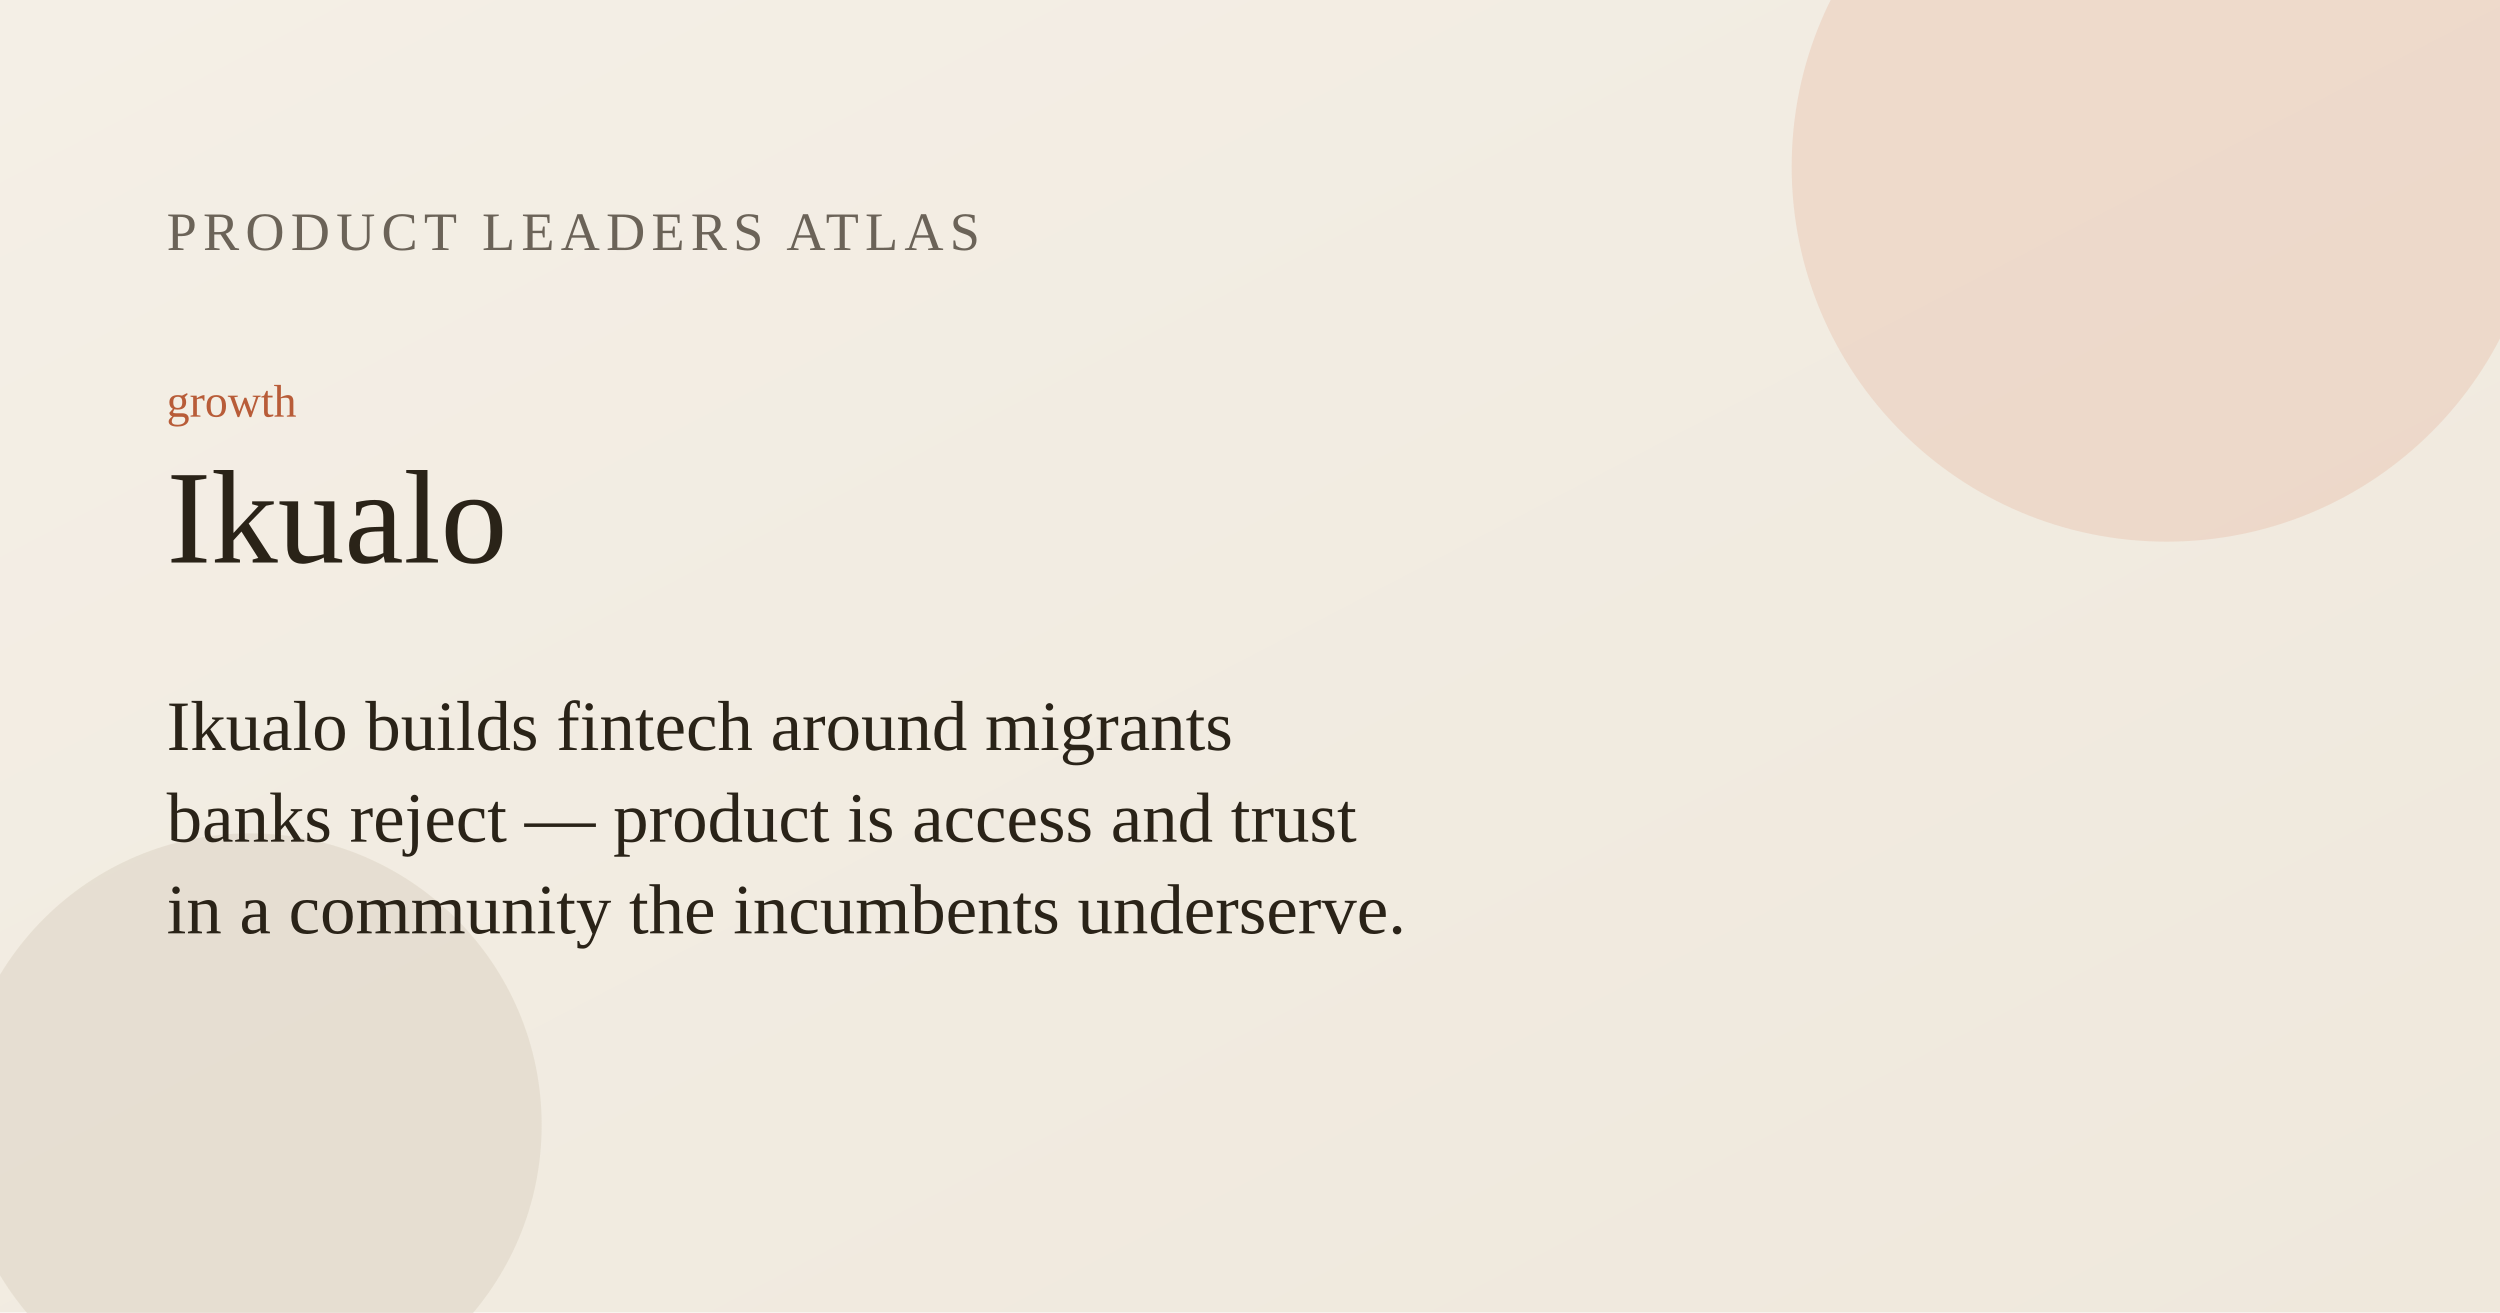
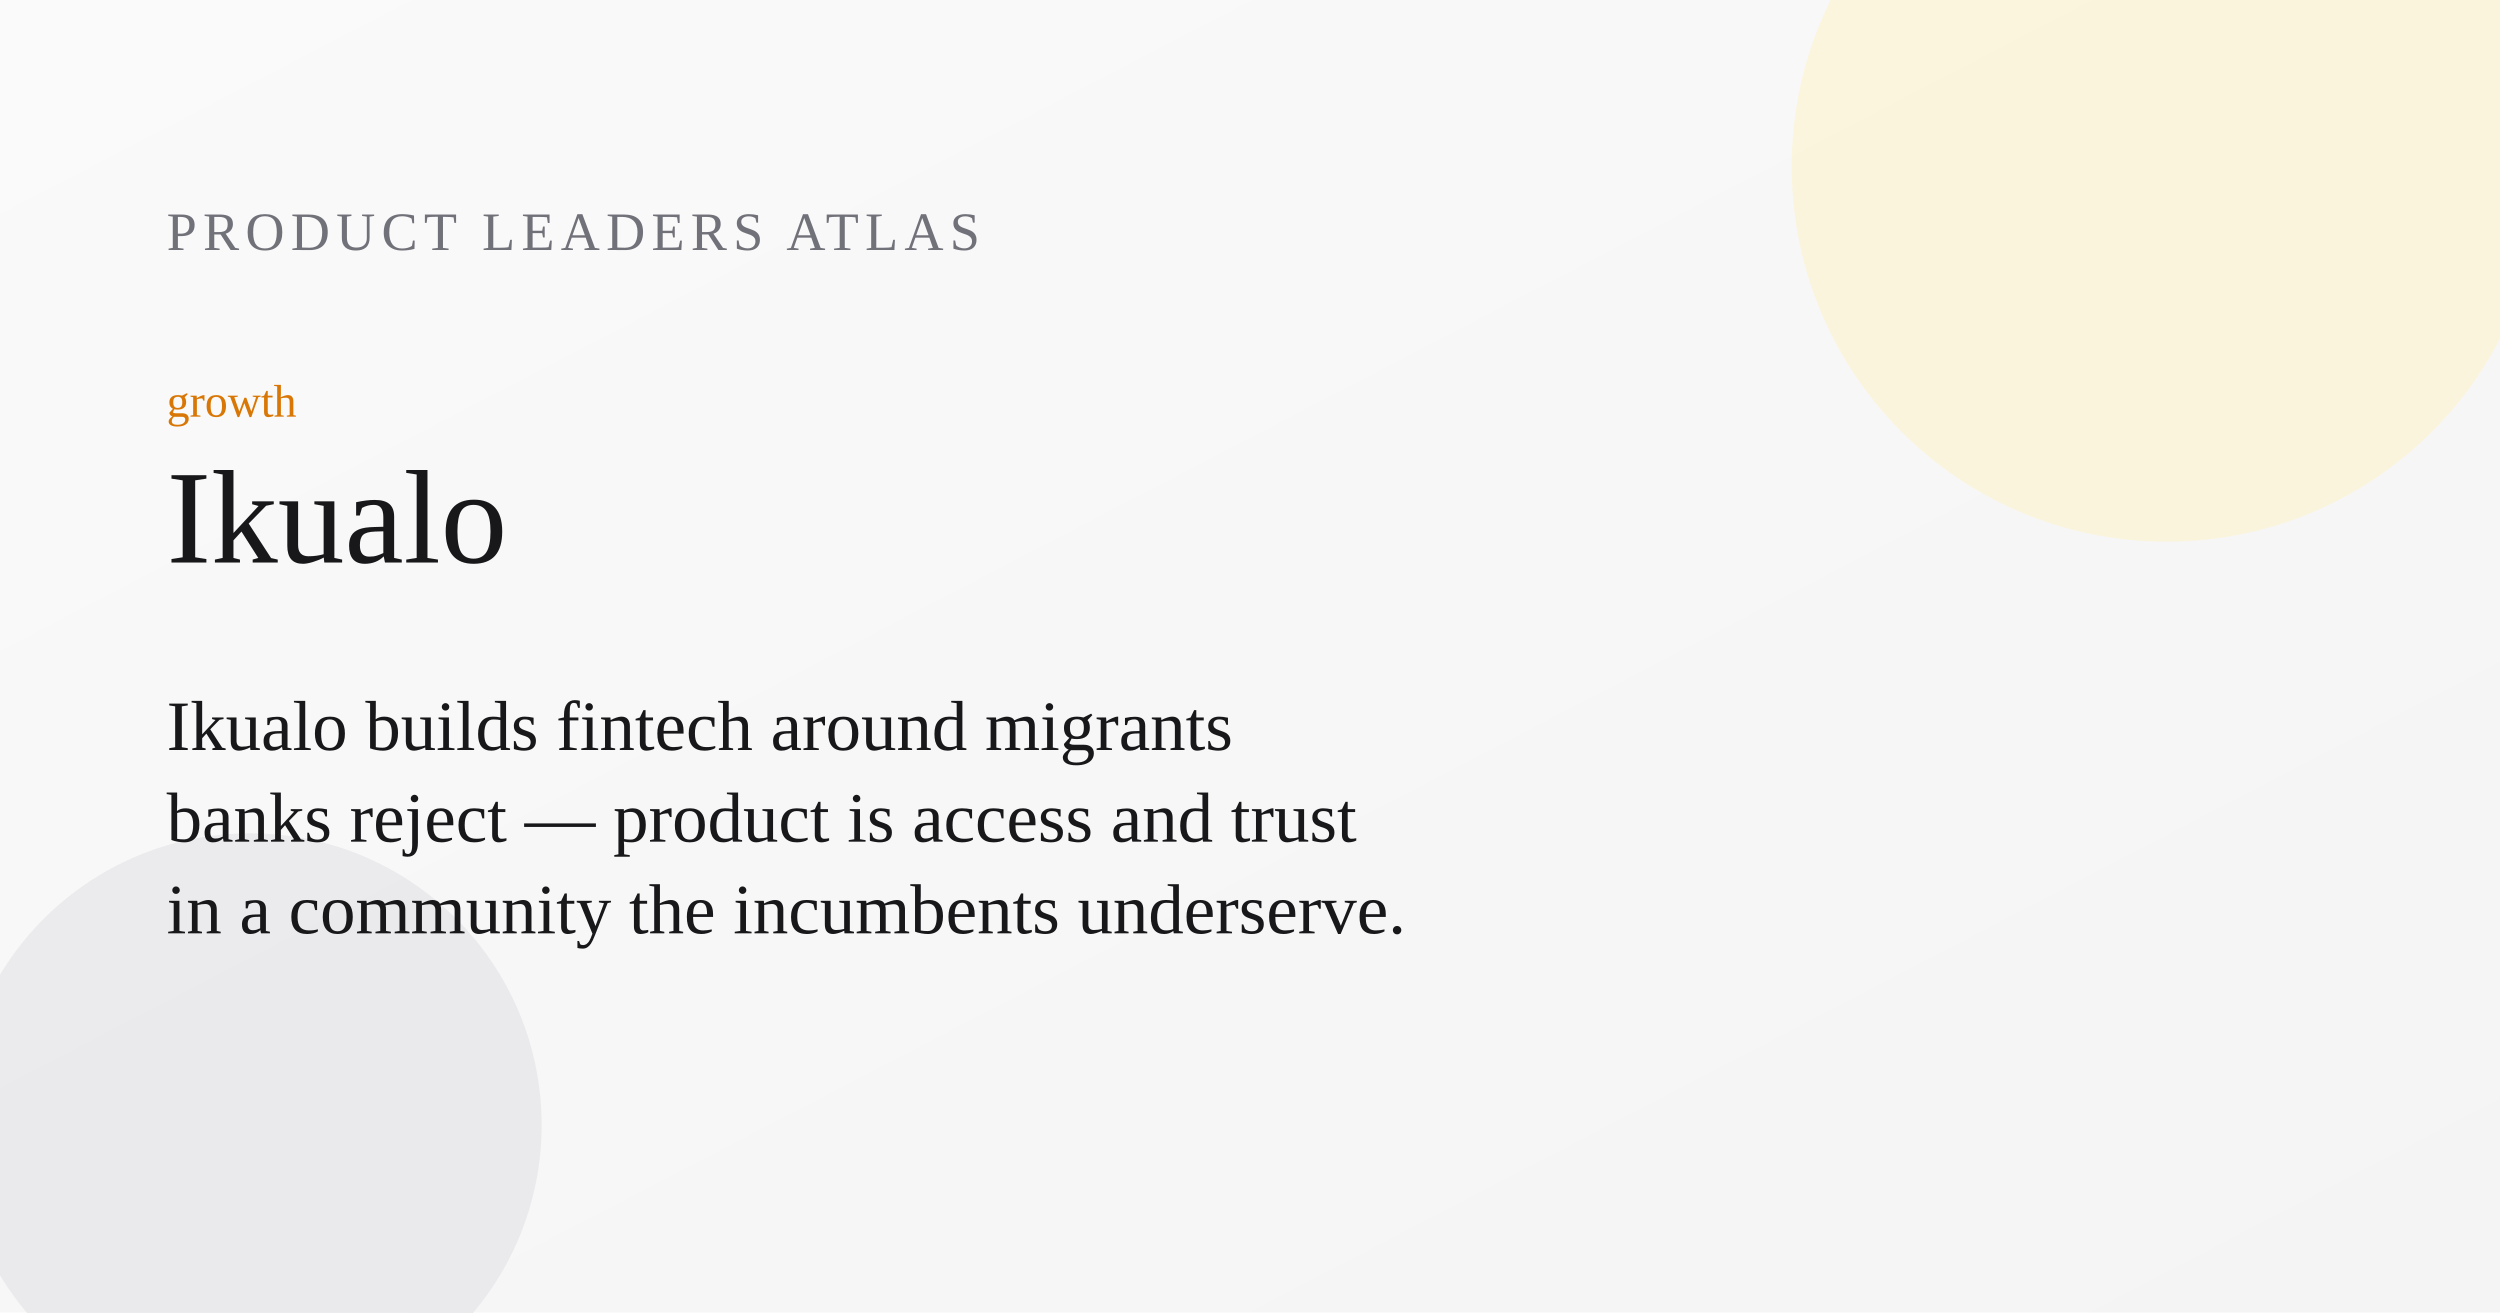
<svg xmlns="http://www.w3.org/2000/svg" width="1200" height="630" viewBox="0 0 1200 630" role="img" aria-label="Ikualo">
  <defs>
    <linearGradient id="bg" x1="0" y1="0" x2="1" y2="1">
-       <stop offset="0%" stop-color="#f4efe6" />
-       <stop offset="100%" stop-color="#efe8dc" />
+       <stop offset="0%" stop-color="#fafafa" />
+       <stop offset="100%" stop-color="#f4f4f5" />
    </linearGradient>
  </defs>
  <rect width="1200" height="630" fill="url(#bg)" />
-   <circle cx="1040" cy="80" r="180" fill="#e8c4b0" opacity="0.45" />
-   <circle cx="120" cy="540" r="140" fill="#ddd4c4" opacity="0.55" />
-   <text x="80" y="120" font-family="Georgia, 'Times New Roman', serif" font-size="26" fill="#6b6358" letter-spacing="3">PRODUCT LEADERS ATLAS</text>
-   <text x="80" y="200" font-family="Georgia, 'Times New Roman', serif" font-size="22" fill="#b85c38">growth</text>
-   <text x="80" y="270" font-family="Georgia, 'Times New Roman', serif" font-size="64" fill="#2a2318">Ikualo</text>
-   <text x="80" y="360" font-family="Georgia, 'Times New Roman', serif" font-size="34" fill="#2a2318">
+   <circle cx="1040" cy="80" r="180" fill="#fef3c7" opacity="0.55" />
+   <circle cx="120" cy="540" r="140" fill="#e4e4e7" opacity="0.65" />
+   <text x="80" y="120" font-family="Georgia, 'Times New Roman', serif" font-size="26" fill="#71717a" letter-spacing="3">PRODUCT LEADERS ATLAS</text>
+   <text x="80" y="200" font-family="Georgia, 'Times New Roman', serif" font-size="22" fill="#d97706">growth</text>
+   <text x="80" y="270" font-family="Georgia, 'Times New Roman', serif" font-size="64" fill="#18181b">Ikualo</text>
+   <text x="80" y="360" font-family="Georgia, 'Times New Roman', serif" font-size="34" fill="#18181b">
    <tspan x="80" dy="0">Ikualo builds fintech around migrants</tspan>
    <tspan x="80" dy="44">banks reject — product is access and trust</tspan>
    <tspan x="80" dy="44">in a community the incumbents underserve.</tspan>
  </text>
</svg>
